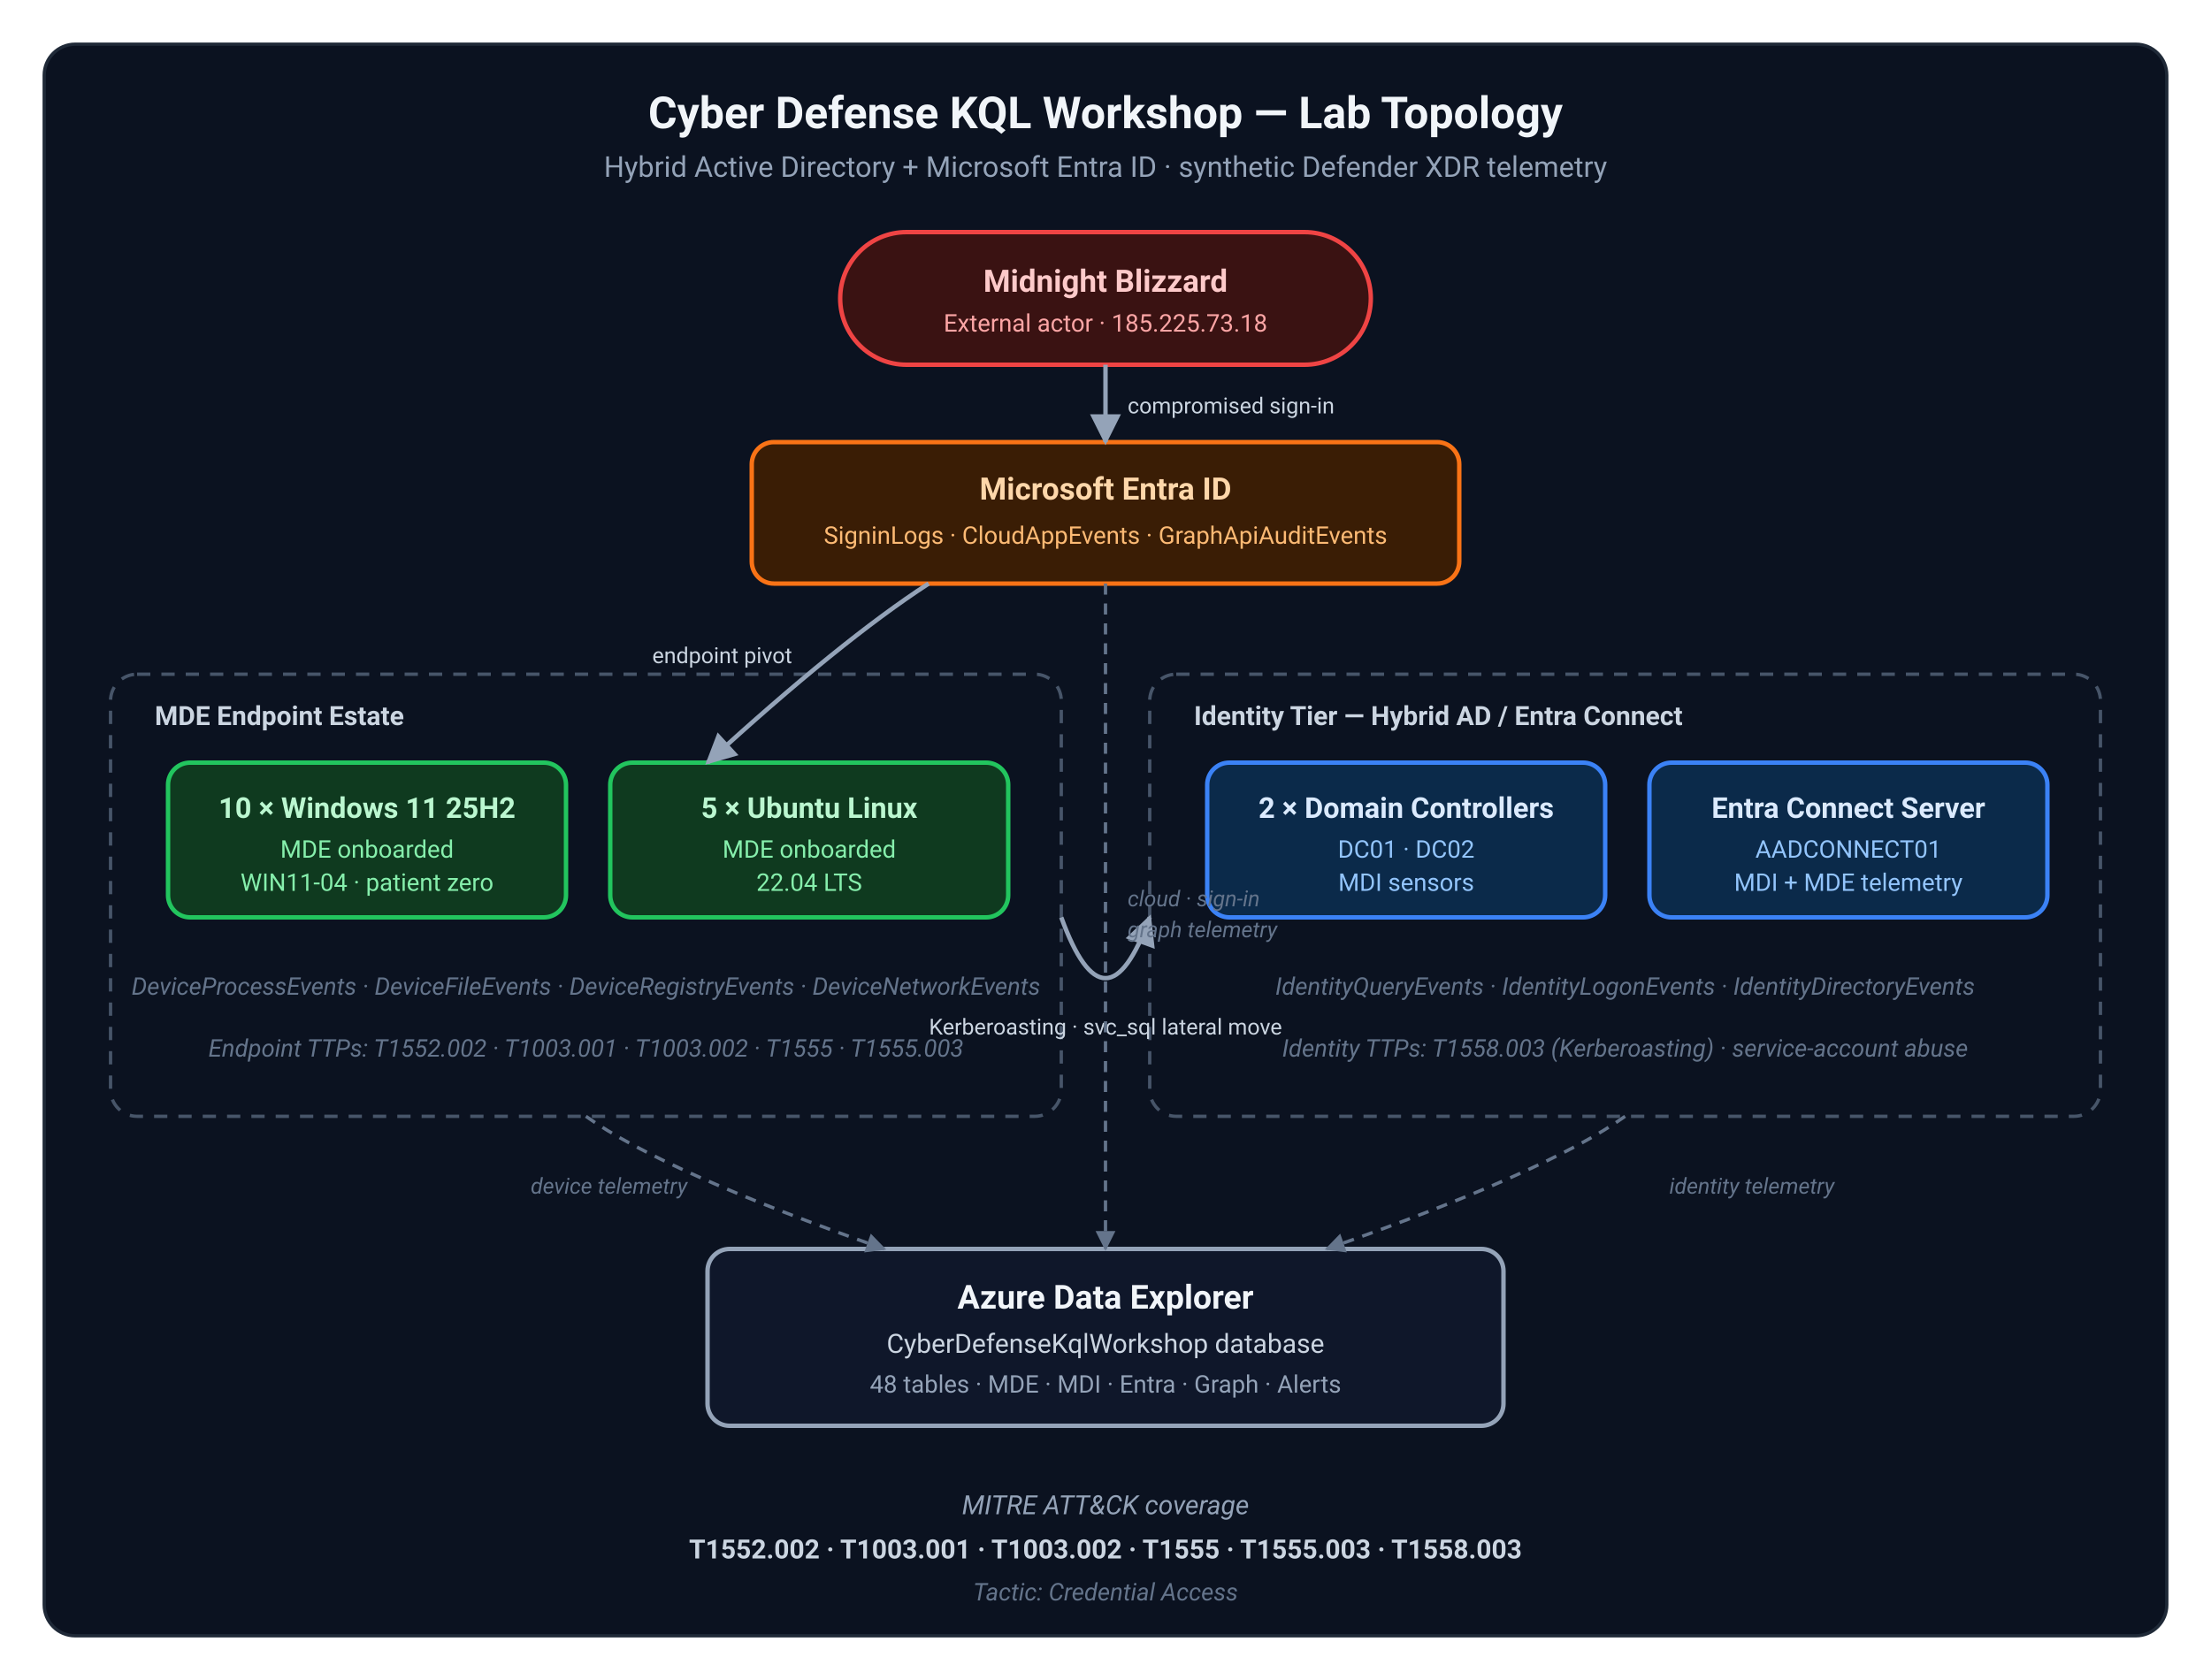
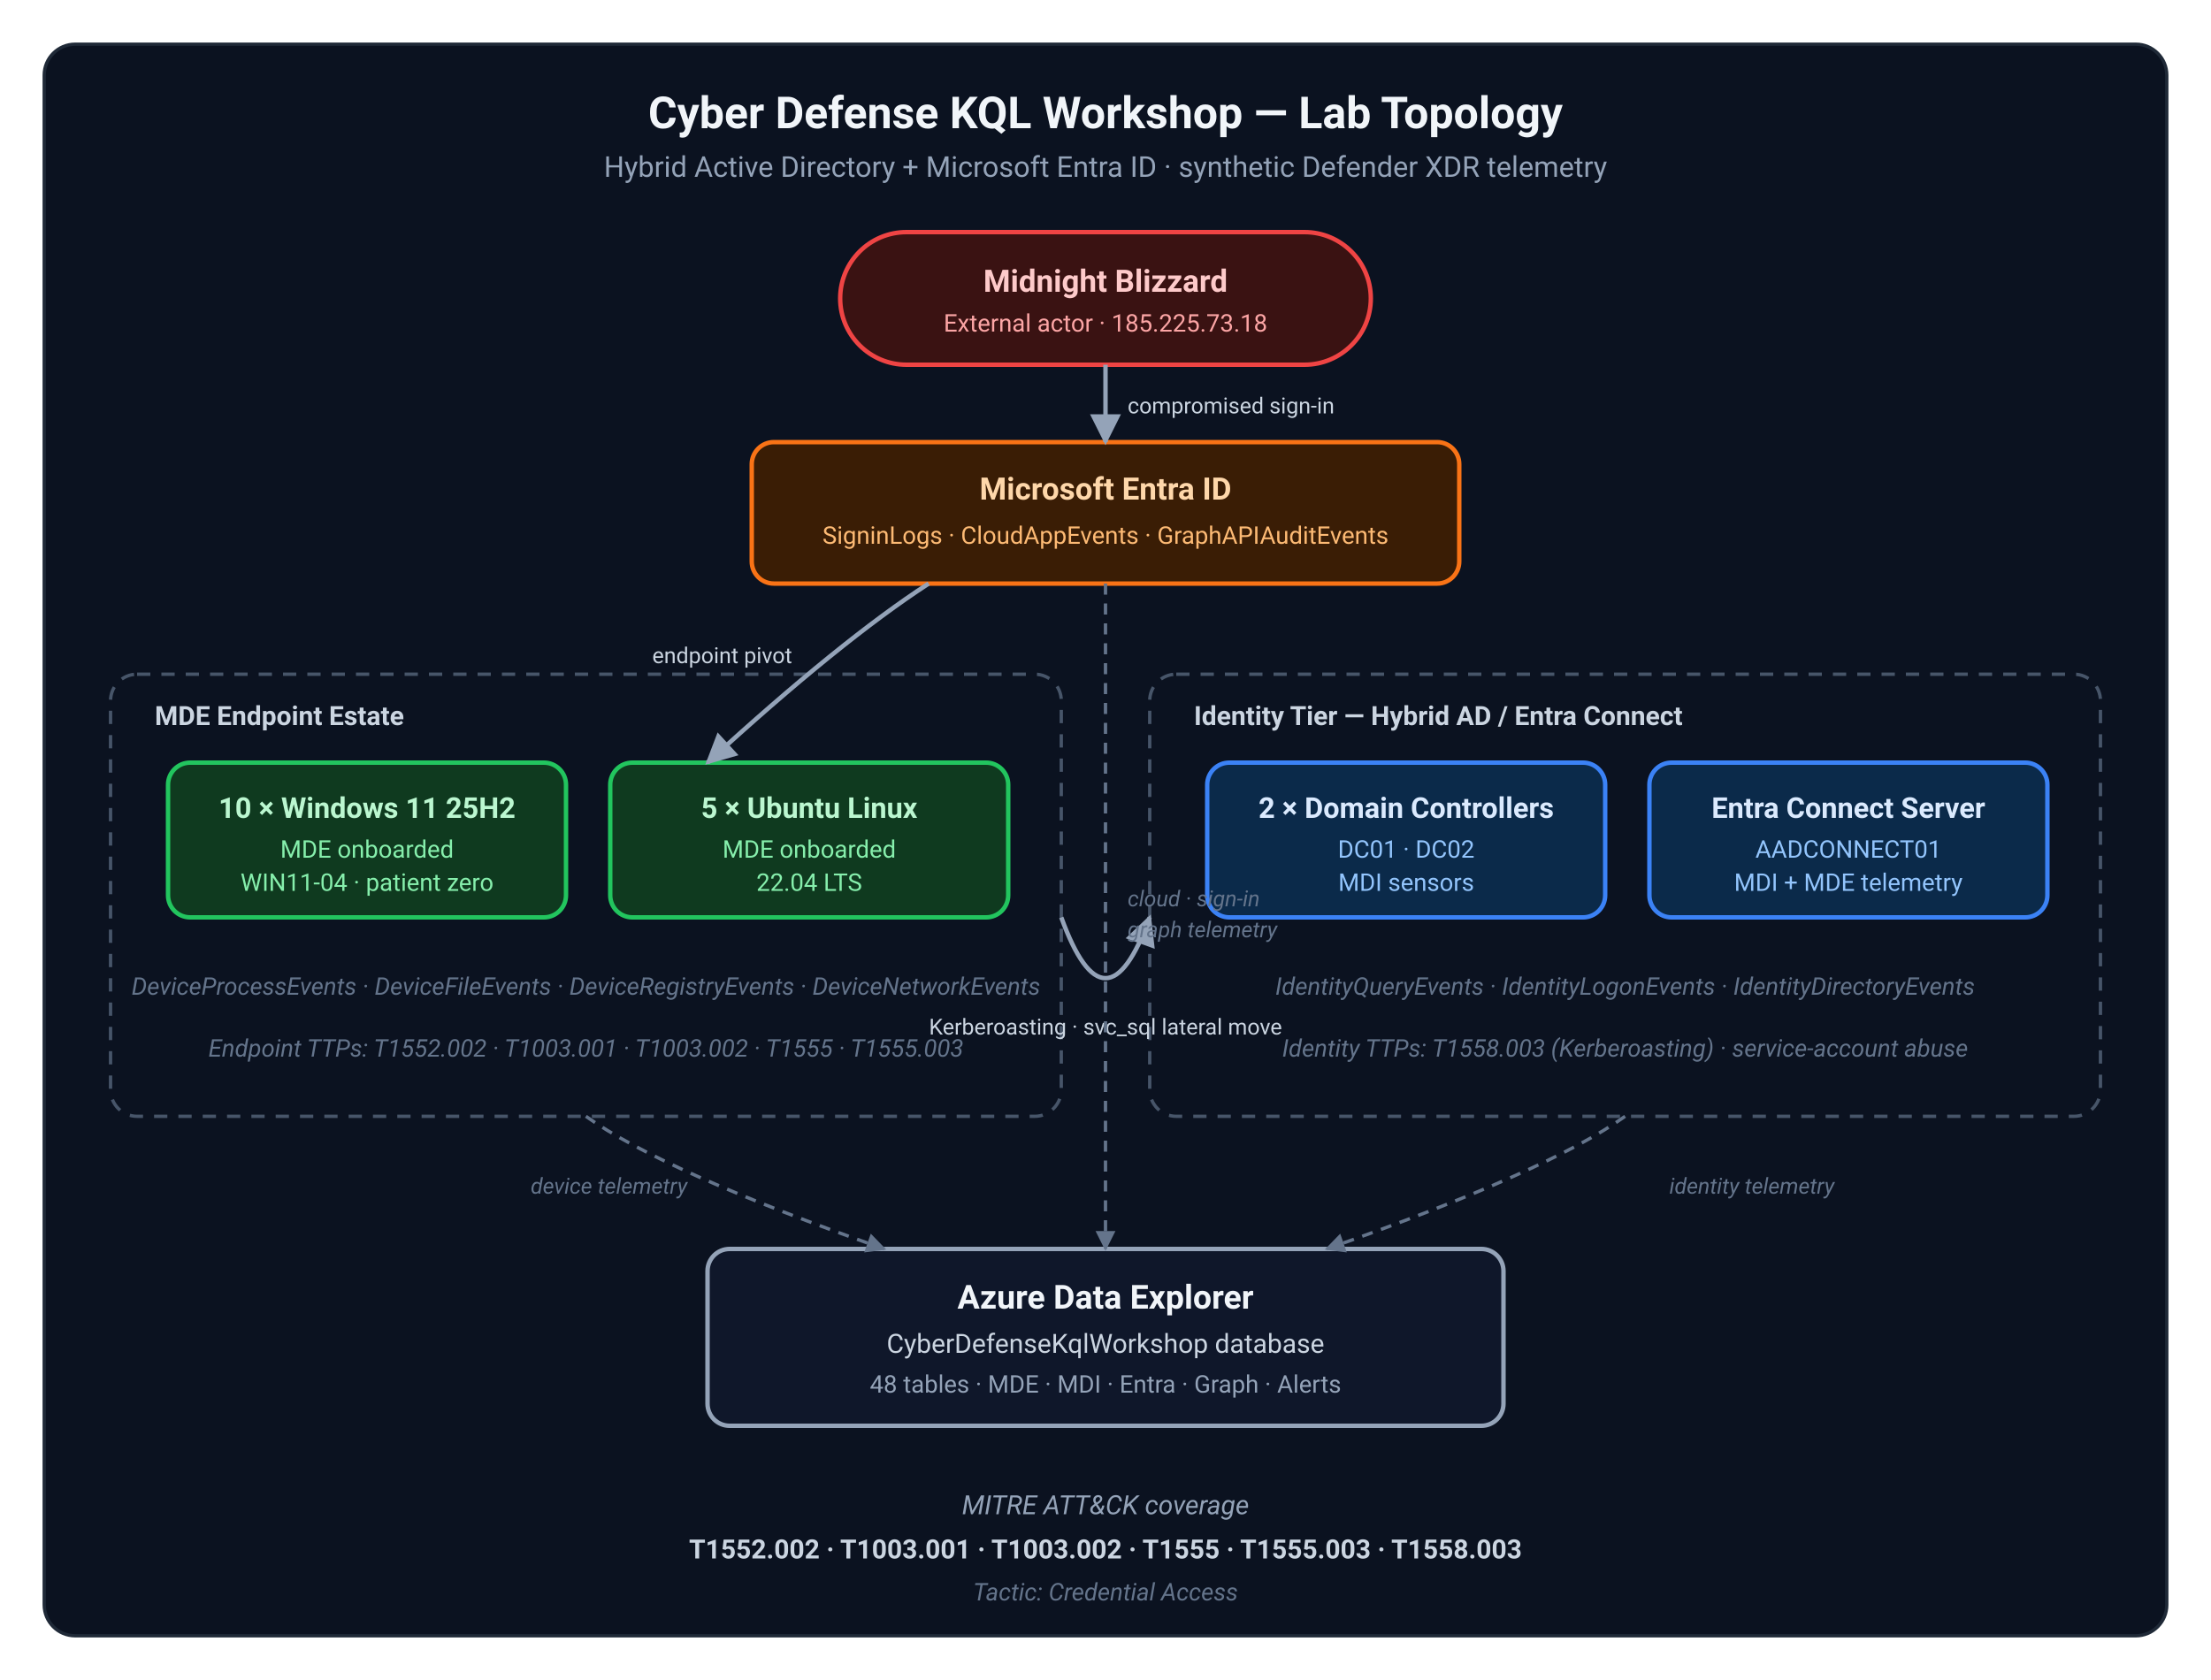
<svg xmlns="http://www.w3.org/2000/svg" viewBox="0 0 1000 760" font-family="ui-sans-serif, system-ui, -apple-system, 'Segoe UI', Roboto, sans-serif">
  <defs>
    <marker id="arrow" viewBox="0 0 10 10" refX="9" refY="5" markerWidth="7" markerHeight="7" orient="auto">
      <path d="M0,0 L10,5 L0,10 z" fill="#94a3b8" />
    </marker>
    <marker id="arrowDashed" viewBox="0 0 10 10" refX="9" refY="5" markerWidth="6" markerHeight="6" orient="auto">
      <path d="M0,0 L10,5 L0,10 z" fill="#64748b" />
    </marker>
  </defs>
  <rect x="20" y="20" width="960" height="720" rx="14" fill="#0b1220" stroke="#1f2937" stroke-width="1.5" />
  <text x="500" y="58" text-anchor="middle" fill="#f1f5f9" font-size="20" font-weight="700">Cyber Defense KQL Workshop — Lab Topology</text>
  <text x="500" y="80" text-anchor="middle" fill="#94a3b8" font-size="13">Hybrid Active Directory + Microsoft Entra ID · synthetic Defender XDR telemetry</text>
  <g>
    <rect x="380" y="105" width="240" height="60" rx="30" fill="#3a1212" stroke="#ef4444" stroke-width="2" />
    <text x="500" y="132" text-anchor="middle" fill="#fecaca" font-size="14" font-weight="700">Midnight Blizzard</text>
    <text x="500" y="150" text-anchor="middle" fill="#fca5a5" font-size="11">External actor · 185.225.73.18</text>
  </g>
  <g>
    <rect x="340" y="200" width="320" height="64" rx="10" fill="#3a1d05" stroke="#f97316" stroke-width="2" />
    <text x="500" y="226" text-anchor="middle" fill="#fed7aa" font-size="14" font-weight="700">Microsoft Entra ID</text>
-     <text x="500" y="246" text-anchor="middle" fill="#fdba74" font-size="11">SigninLogs · CloudAppEvents · GraphApiAuditEvents</text>
+     <text x="500" y="246" text-anchor="middle" fill="#fdba74" font-size="11">SigninLogs · CloudAppEvents · GraphAPIAuditEvents</text>
  </g>
  <g>
    <rect x="50" y="305" width="430" height="200" rx="12" fill="none" stroke="#475569" stroke-width="1.5" stroke-dasharray="6 5" />
    <text x="70" y="328" fill="#cbd5e1" font-size="12" font-weight="600">MDE Endpoint Estate</text>
    <rect x="76" y="345" width="180" height="70" rx="10" fill="#0f3a1f" stroke="#22c55e" stroke-width="2" />
    <text x="166" y="370" text-anchor="middle" fill="#bbf7d0" font-size="13" font-weight="700">10 × Windows 11 25H2</text>
    <text x="166" y="388" text-anchor="middle" fill="#86efac" font-size="11">MDE onboarded</text>
    <text x="166" y="403" text-anchor="middle" fill="#86efac" font-size="11">WIN11-04 · patient zero</text>
    <rect x="276" y="345" width="180" height="70" rx="10" fill="#0f3a1f" stroke="#22c55e" stroke-width="2" />
    <text x="366" y="370" text-anchor="middle" fill="#bbf7d0" font-size="13" font-weight="700">5 × Ubuntu Linux</text>
    <text x="366" y="388" text-anchor="middle" fill="#86efac" font-size="11">MDE onboarded</text>
    <text x="366" y="403" text-anchor="middle" fill="#86efac" font-size="11">22.04 LTS</text>
    <text x="265" y="450" text-anchor="middle" fill="#64748b" font-size="11" font-style="italic">DeviceProcessEvents · DeviceFileEvents · DeviceRegistryEvents · DeviceNetworkEvents</text>
    <text x="265" y="478" text-anchor="middle" fill="#64748b" font-size="11" font-style="italic">Endpoint TTPs: T1552.002 · T1003.001 · T1003.002 · T1555 · T1555.003</text>
  </g>
  <g>
    <rect x="520" y="305" width="430" height="200" rx="12" fill="none" stroke="#475569" stroke-width="1.5" stroke-dasharray="6 5" />
    <text x="540" y="328" fill="#cbd5e1" font-size="12" font-weight="600">Identity Tier — Hybrid AD / Entra Connect</text>
    <rect x="546" y="345" width="180" height="70" rx="10" fill="#0b2a4a" stroke="#3b82f6" stroke-width="2" />
    <text x="636" y="370" text-anchor="middle" fill="#dbeafe" font-size="13" font-weight="700">2 × Domain Controllers</text>
    <text x="636" y="388" text-anchor="middle" fill="#93c5fd" font-size="11">DC01 · DC02</text>
    <text x="636" y="403" text-anchor="middle" fill="#93c5fd" font-size="11">MDI sensors</text>
    <rect x="746" y="345" width="180" height="70" rx="10" fill="#0b2a4a" stroke="#3b82f6" stroke-width="2" />
    <text x="836" y="370" text-anchor="middle" fill="#dbeafe" font-size="13" font-weight="700">Entra Connect Server</text>
    <text x="836" y="388" text-anchor="middle" fill="#93c5fd" font-size="11">AADCONNECT01</text>
    <text x="836" y="403" text-anchor="middle" fill="#93c5fd" font-size="11">MDI + MDE telemetry</text>
    <text x="735" y="450" text-anchor="middle" fill="#64748b" font-size="11" font-style="italic">IdentityQueryEvents · IdentityLogonEvents · IdentityDirectoryEvents</text>
    <text x="735" y="478" text-anchor="middle" fill="#64748b" font-size="11" font-style="italic">Identity TTPs: T1558.003 (Kerberoasting) · service-account abuse</text>
  </g>
  <g>
    <rect x="320" y="565" width="360" height="80" rx="10" fill="#0f172a" stroke="#94a3b8" stroke-width="2" />
    <text x="500" y="592" text-anchor="middle" fill="#f1f5f9" font-size="15" font-weight="700">Azure Data Explorer</text>
    <text x="500" y="612" text-anchor="middle" fill="#cbd5e1" font-size="12">CyberDefenseKqlWorkshop database</text>
    <text x="500" y="630" text-anchor="middle" fill="#94a3b8" font-size="11">48 tables · MDE · MDI · Entra · Graph · Alerts</text>
  </g>
  <text x="500" y="685" text-anchor="middle" fill="#94a3b8" font-size="12" font-style="italic">MITRE ATT&amp;CK coverage</text>
  <text x="500" y="705" text-anchor="middle" fill="#cbd5e1" font-size="12" font-weight="600">T1552.002 · T1003.001 · T1003.002 · T1555 · T1555.003 · T1558.003</text>
  <text x="500" y="724" text-anchor="middle" fill="#64748b" font-size="11" font-style="italic">Tactic: Credential Access</text>
  <line x1="500" y1="165" x2="500" y2="200" stroke="#94a3b8" stroke-width="2" marker-end="url(#arrow)" />
  <text x="510" y="187" fill="#cbd5e1" font-size="10">compromised sign-in</text>
  <path d="M 420 264 Q 380 290 320 345" fill="none" stroke="#94a3b8" stroke-width="2" marker-end="url(#arrow)" />
  <text x="295" y="300" fill="#cbd5e1" font-size="10">endpoint pivot</text>
  <path d="M 480 415 Q 500 470 520 415" fill="none" stroke="#94a3b8" stroke-width="2" marker-end="url(#arrow)" />
  <text x="500" y="468" text-anchor="middle" fill="#cbd5e1" font-size="10">Kerberoasting · svc_sql lateral move</text>
  <line x1="500" y1="264" x2="500" y2="565" stroke="#64748b" stroke-width="1.5" stroke-dasharray="5 4" marker-end="url(#arrowDashed)" />
  <text x="510" y="410" fill="#64748b" font-size="10" font-style="italic">cloud · sign-in</text>
  <text x="510" y="424" fill="#64748b" font-size="10" font-style="italic">graph telemetry</text>
  <path d="M 265 505 Q 300 530 400 565" fill="none" stroke="#64748b" stroke-width="1.5" stroke-dasharray="5 4" marker-end="url(#arrowDashed)" />
  <text x="240" y="540" fill="#64748b" font-size="10" font-style="italic">device telemetry</text>
  <path d="M 735 505 Q 700 530 600 565" fill="none" stroke="#64748b" stroke-width="1.5" stroke-dasharray="5 4" marker-end="url(#arrowDashed)" />
  <text x="755" y="540" fill="#64748b" font-size="10" font-style="italic">identity telemetry</text>
</svg>
